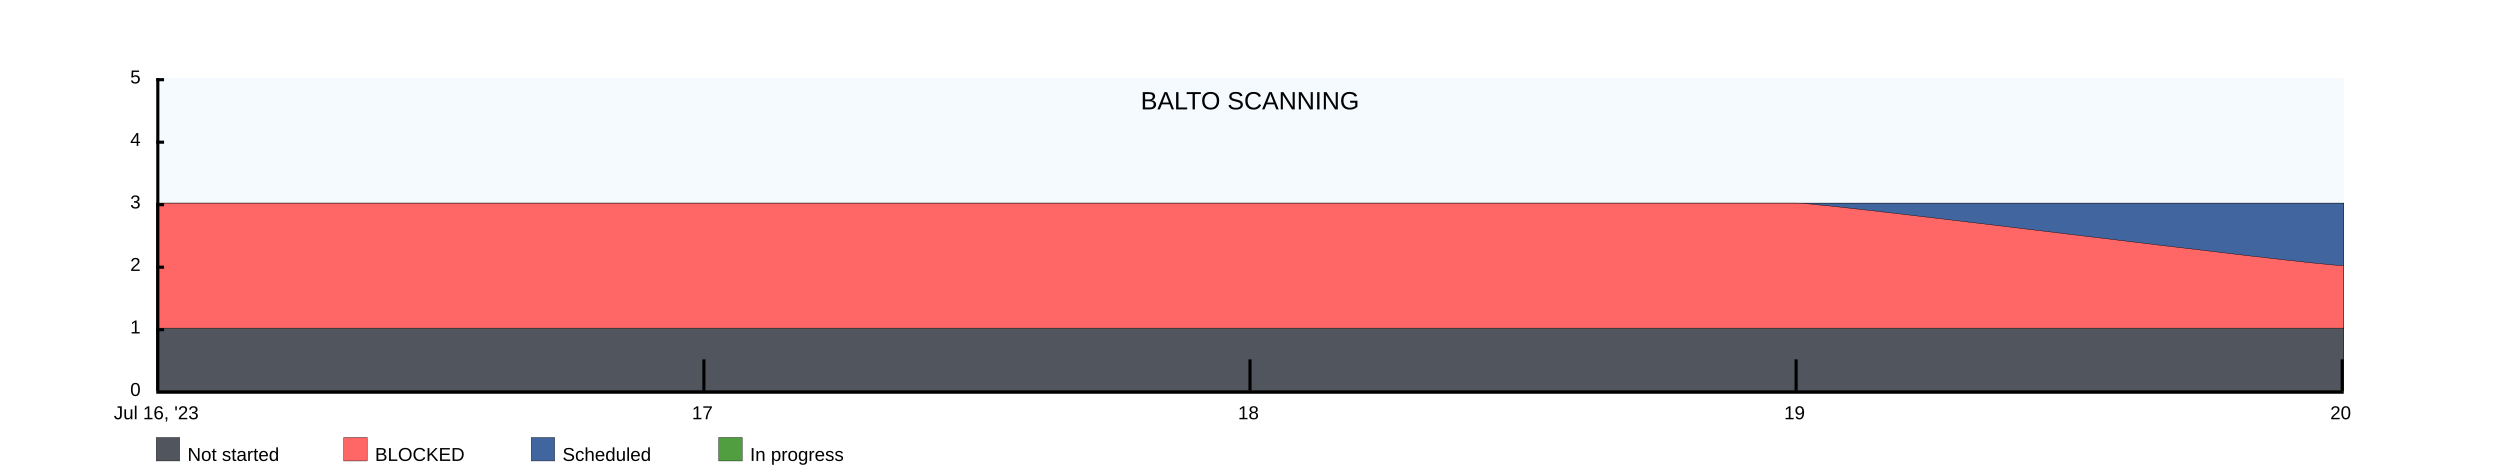
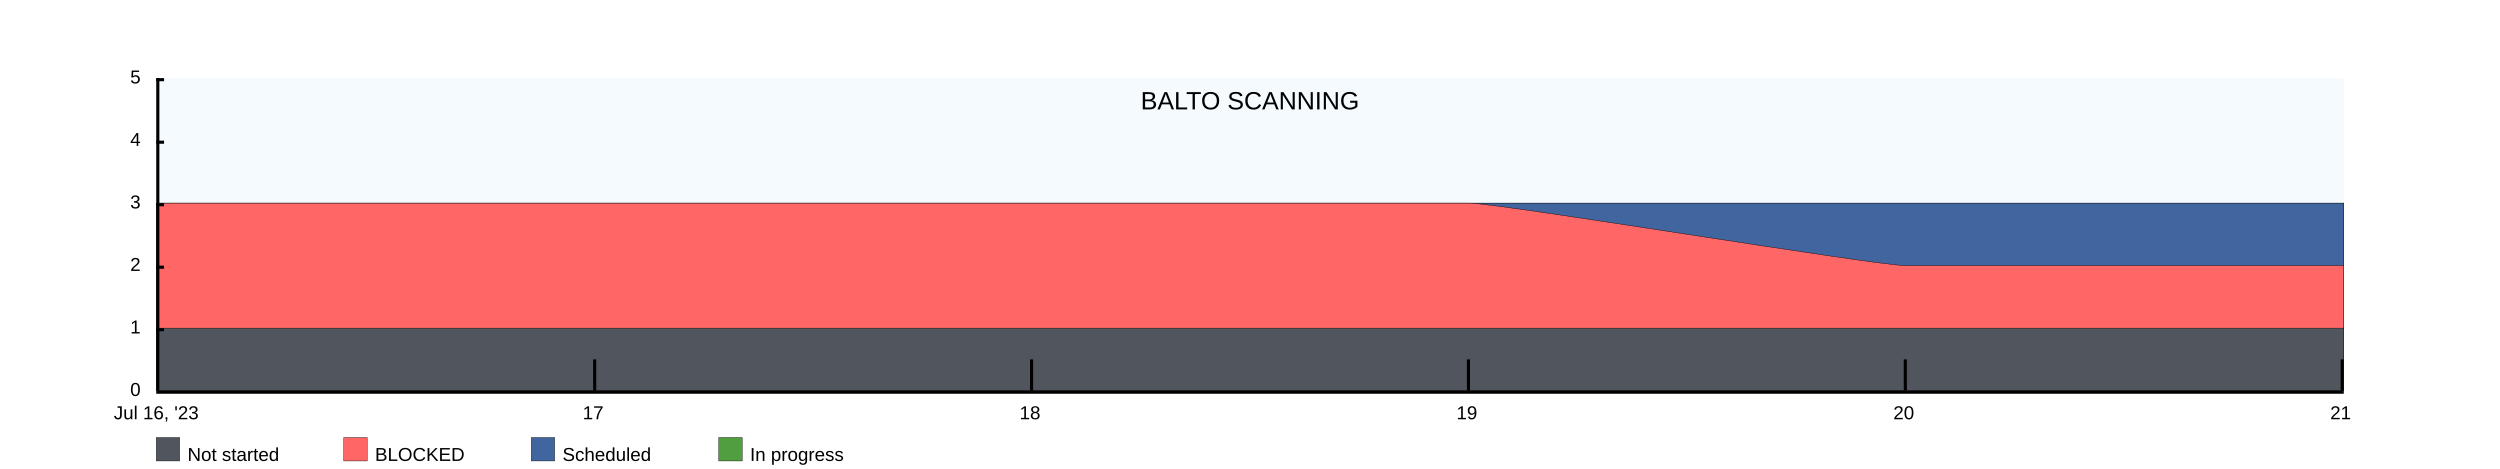
<svg xmlns="http://www.w3.org/2000/svg" width="1600" height="300">
  <rect x="100" y="50" width="1400" height="200" fill="rgba(221, 239, 250, .3)" />
  <clipPath id="theGraph">
    <rect x="100" y="50" width="1400" height="200" fill="black" />
  </clipPath>
  <rect x="100" y="280" width="15" height="15" fill="#51565E" stroke="black" stroke-width="0.25" />
  <text x="120" y="295" font-family="Arial" font-size="12" fill="black">Not started</text>
  <rect x="220" y="280" width="15" height="15" fill="#FF6666" stroke="black" stroke-width="0.25" />
  <text x="240" y="295" font-family="Arial" font-size="12" fill="black">BLOCKED</text>
  <rect x="340" y="280" width="15" height="15" fill="#41659E" stroke="black" stroke-width="0.25" />
  <text x="360" y="295" font-family="Arial" font-size="12" fill="black">Scheduled</text>
  <rect x="460" y="280" width="15" height="15" fill="#519E41" stroke="black" stroke-width="0.25" />
  <text x="480" y="295" font-family="Arial" font-size="12" fill="black">In progress</text>
-   <path d="M 100 130 M 100 130 C 100 130 450 130 450 130 C 450 130 800 130 800 130 C 800 130 1150 130 1150 130 C 1150 130 1500 130 1500 130 C 1500 130 1500 250 1500 250 C 1500 250 100 250 100 250 Z" fill="#519E41" stroke="black" stroke-width="0.25" />
-   <path d="M 100 130 M 100 130 C 100 130 450 130 450 130 C 450 130 800 130 800 130 C 800 130 1150 130 1150 130 C 1150 130 1500 130 1500 130 C 1500 130 1500 250 1500 250 C 1500 250 100 250 100 250 Z" fill="#41659E" stroke="black" stroke-width="0.25" />
-   <path d="M 100 130 M 100 130 C 100 130 450 130 450 130 C 450 130 800 130 800 130 C 800 130 1150 130 1150 130 C 1170 130 1480 170 1500 170 C 1500 170 1500 250 1500 250 C 1500 250 100 250 100 250 Z" fill="#FF6666" stroke="black" stroke-width="0.25" />
-   <path d="M 100 210 M 100 210 C 100 210 450 210 450 210 C 450 210 800 210 800 210 C 800 210 1150 210 1150 210 C 1150 210 1500 210 1500 210 C 1500 210 1500 250 1500 250 C 1500 250 100 250 100 250 Z" fill="#51565E" stroke="black" stroke-width="0.25" />
+   <path d="M 100 130 M 100 130 C 100 130 380 130 380 130 C 380 130 660 130 660 130 C 660 130 940 130 940 130 C 940 130 1220 130 1220 130 C 1220 130 1500 130 1500 130 C 1500 130 1500 250 1500 250 C 1500 250 100 250 100 250 Z" fill="#519E41" stroke="black" stroke-width="0.25" />
+   <path d="M 100 130 M 100 130 C 100 130 380 130 380 130 C 380 130 660 130 660 130 C 660 130 940 130 940 130 C 940 130 1220 130 1220 130 C 1220 130 1500 130 1500 130 C 1500 130 1500 250 1500 250 C 1500 250 100 250 100 250 Z" fill="#41659E" stroke="black" stroke-width="0.25" />
+   <path d="M 100 130 M 100 130 C 100 130 380 130 380 130 C 380 130 660 130 660 130 C 660 130 940 130 940 130 C 960 130 1200 170 1220 170 C 1220 170 1500 170 1500 170 C 1500 170 1500 250 1500 250 C 1500 250 100 250 100 250 Z" fill="#FF6666" stroke="black" stroke-width="0.25" />
+   <path d="M 100 210 M 100 210 C 100 210 380 210 380 210 C 380 210 660 210 660 210 C 660 210 940 210 940 210 C 940 210 1220 210 1220 210 C 1220 210 1500 210 1500 210 C 1500 210 1500 250 1500 250 C 1500 250 100 250 100 250 Z" fill="#51565E" stroke="black" stroke-width="0.25" />
  <text x="800" y="70" font-family="Arial" font-size="16" fill="black" text-anchor="middle" alignment-baseline="middle">BALTO SCANNING</text>
  <rect x="100" y="250" width="1400" height="2" fill="black" />
  <rect x="100" y="50" width="5" height="2" fill="black" />
  <rect x="100" y="90" width="5" height="2" fill="black" />
  <rect x="100" y="130" width="5" height="2" fill="black" />
  <rect x="100" y="170" width="5" height="2" fill="black" />
  <rect x="100" y="210" width="5" height="2" fill="black" />
  <text x="90" y="50" font-family="Arial" font-size="12" fill="black" text-anchor="end" dominant-baseline="middle">5</text>
  <text x="90" y="90" font-family="Arial" font-size="12" fill="black" text-anchor="end" dominant-baseline="middle">4</text>
  <text x="90" y="130" font-family="Arial" font-size="12" fill="black" text-anchor="end" dominant-baseline="middle">3</text>
  <text x="90" y="170" font-family="Arial" font-size="12" fill="black" text-anchor="end" dominant-baseline="middle">2</text>
  <text x="90" y="210" font-family="Arial" font-size="12" fill="black" text-anchor="end" dominant-baseline="middle">1</text>
  <text x="90" y="250" font-family="Arial" font-size="12" fill="black" text-anchor="end" dominant-baseline="middle">0</text>
  <text x="100" y="260" font-family="Arial" fill="black" text-anchor="middle" dominant-baseline="hanging">Jul 16, '23</text>
-   <text x="449.5" y="260" font-family="Arial" fill="black" text-anchor="middle" dominant-baseline="hanging">17</text>
-   <text x="799" y="260" font-family="Arial" fill="black" text-anchor="middle" dominant-baseline="hanging">18</text>
-   <text x="1148.5" y="260" font-family="Arial" fill="black" text-anchor="middle" dominant-baseline="hanging">19</text>
-   <text x="1498" y="260" font-family="Arial" fill="black" text-anchor="middle" dominant-baseline="hanging">20</text>
+   <text x="379.6" y="260" font-family="Arial" fill="black" text-anchor="middle" dominant-baseline="hanging">17</text>
+   <text x="659.2" y="260" font-family="Arial" fill="black" text-anchor="middle" dominant-baseline="hanging">18</text>
+   <text x="938.8" y="260" font-family="Arial" fill="black" text-anchor="middle" dominant-baseline="hanging">19</text>
+   <text x="1218.4" y="260" font-family="Arial" fill="black" text-anchor="middle" dominant-baseline="hanging">20</text>
+   <text x="1498" y="260" font-family="Arial" fill="black" text-anchor="middle" dominant-baseline="hanging">21</text>
  <rect x="100" y="50" width="2" height="200" fill="black" />
-   <rect x="449.5" y="230" width="2" height="20" fill="black" />
-   <rect x="799" y="230" width="2" height="20" fill="black" />
-   <rect x="1148.5" y="230" width="2" height="20" fill="black" />
+   <rect x="379.6" y="230" width="2" height="20" fill="black" />
+   <rect x="659.2" y="230" width="2" height="20" fill="black" />
+   <rect x="938.8" y="230" width="2" height="20" fill="black" />
+   <rect x="1218.4" y="230" width="2" height="20" fill="black" />
  <rect x="1498" y="230" width="2" height="20" fill="black" />
</svg>
